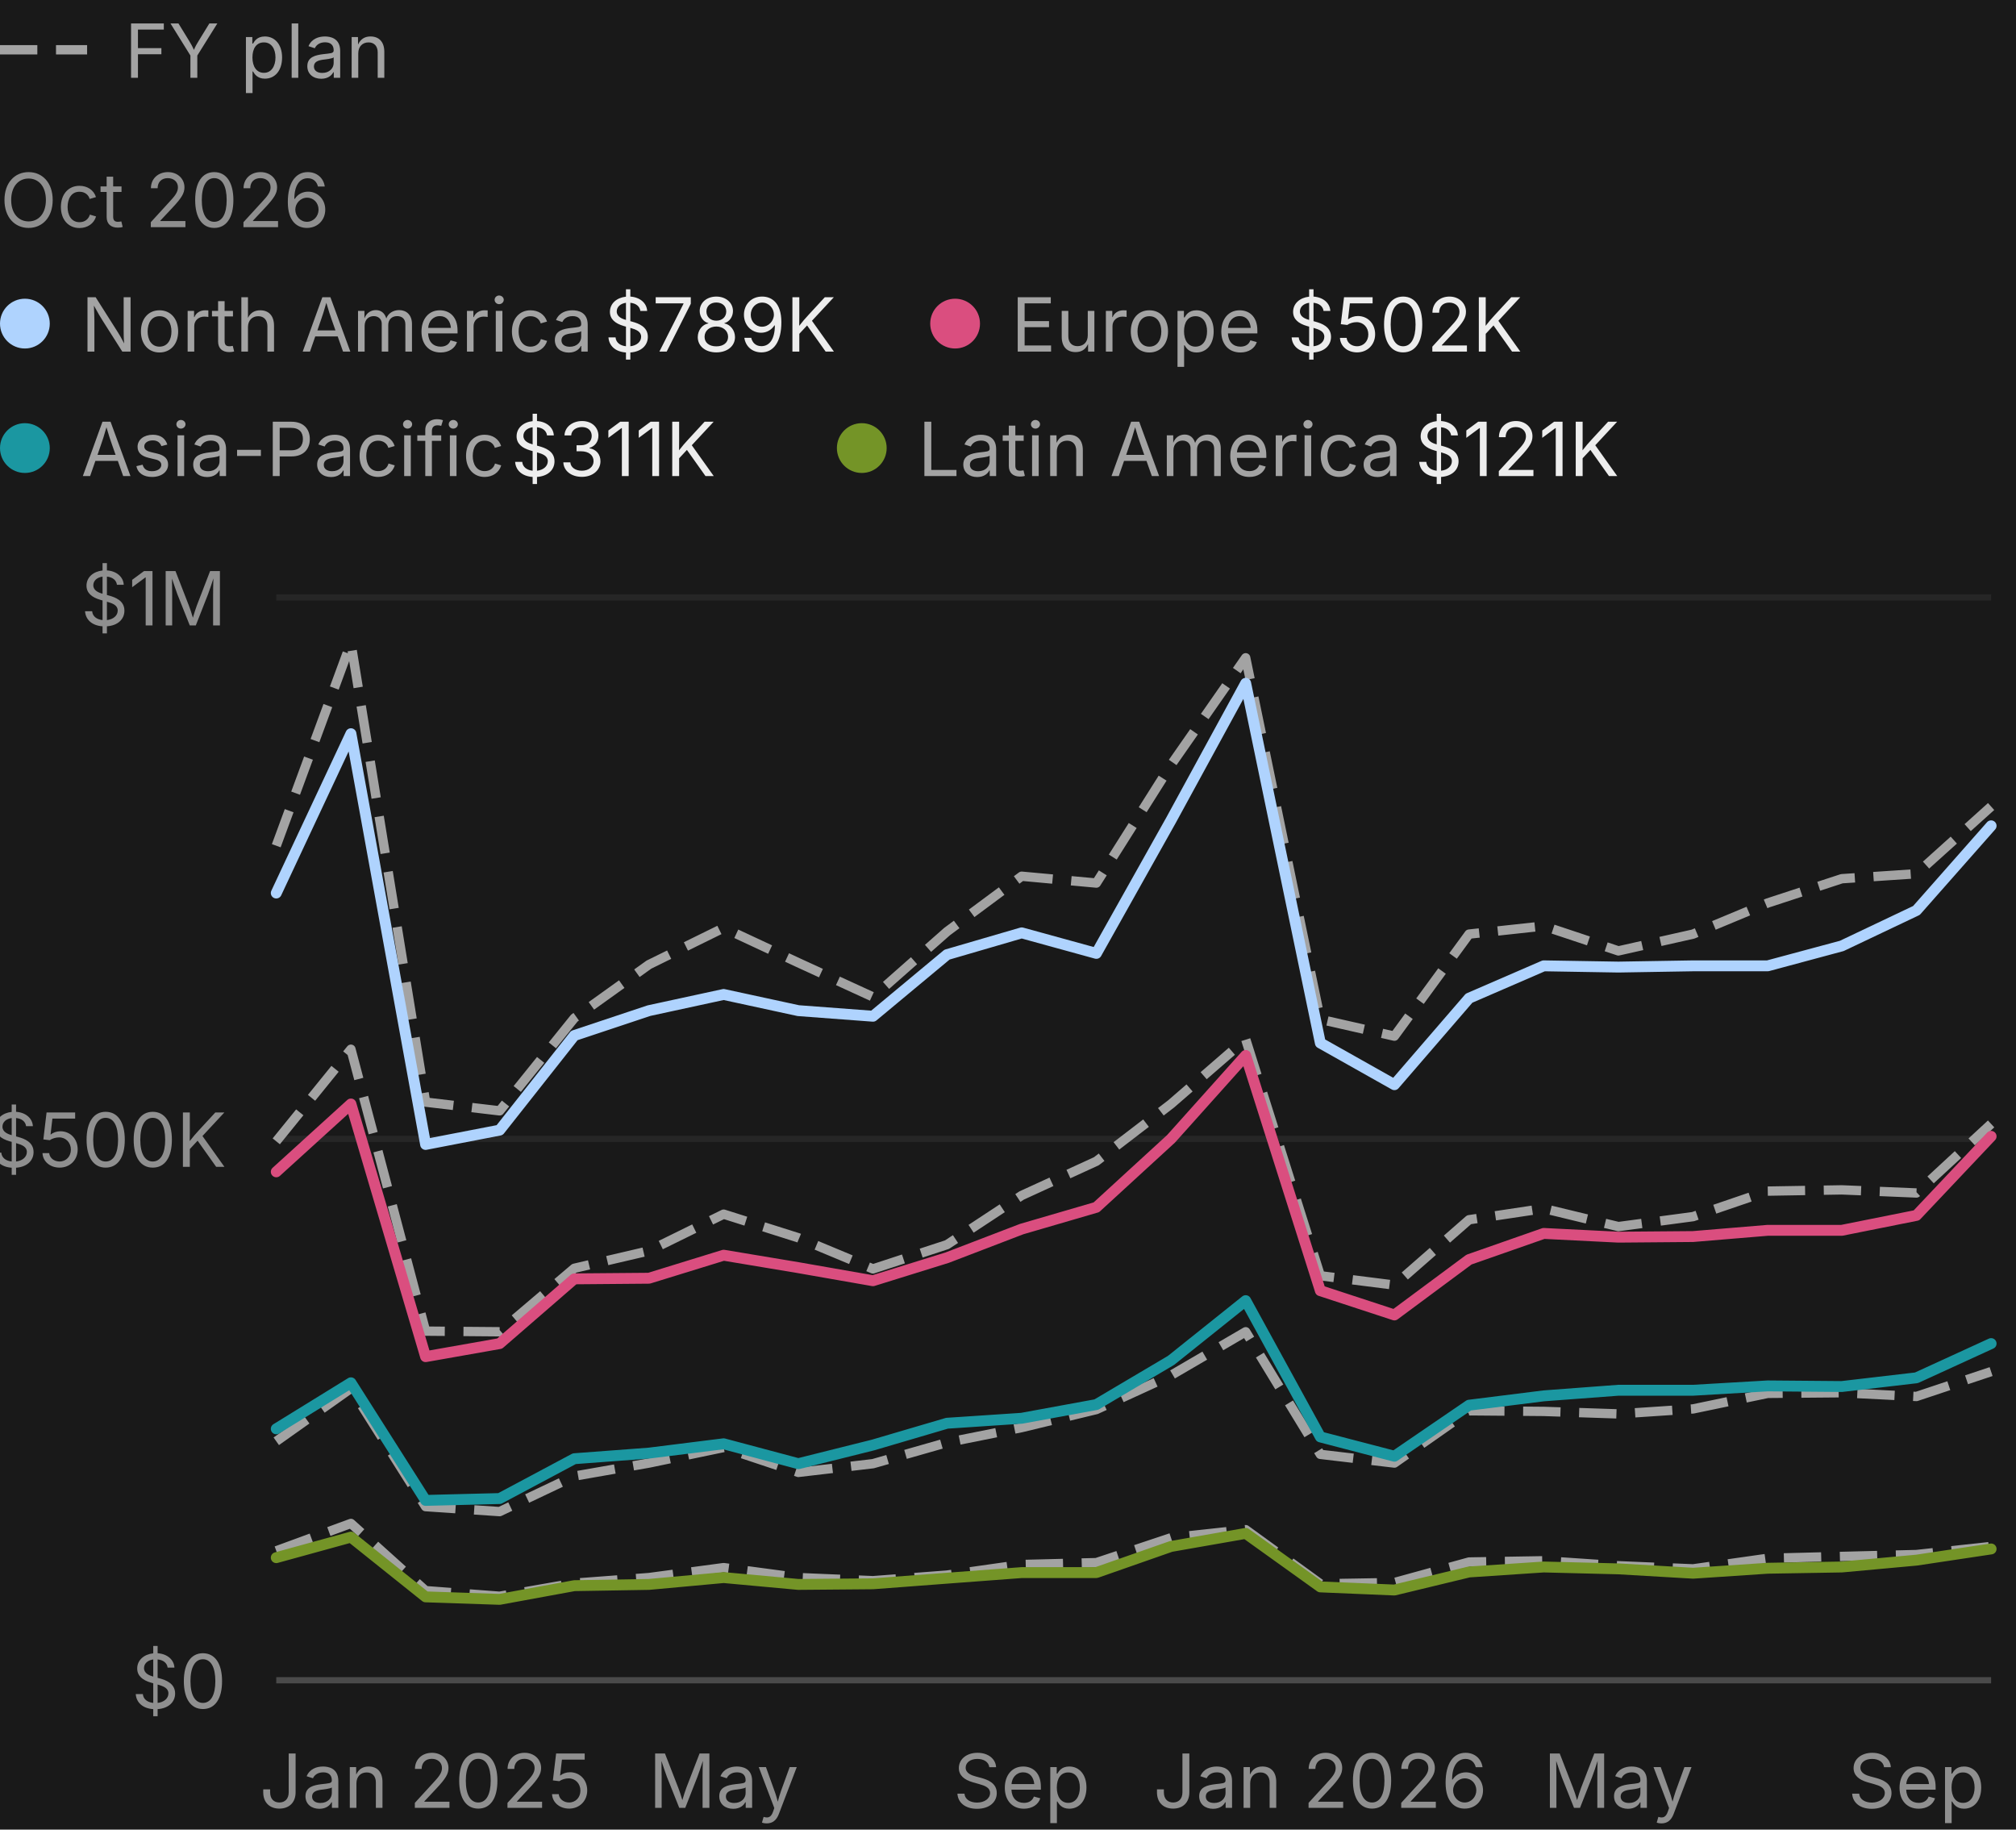
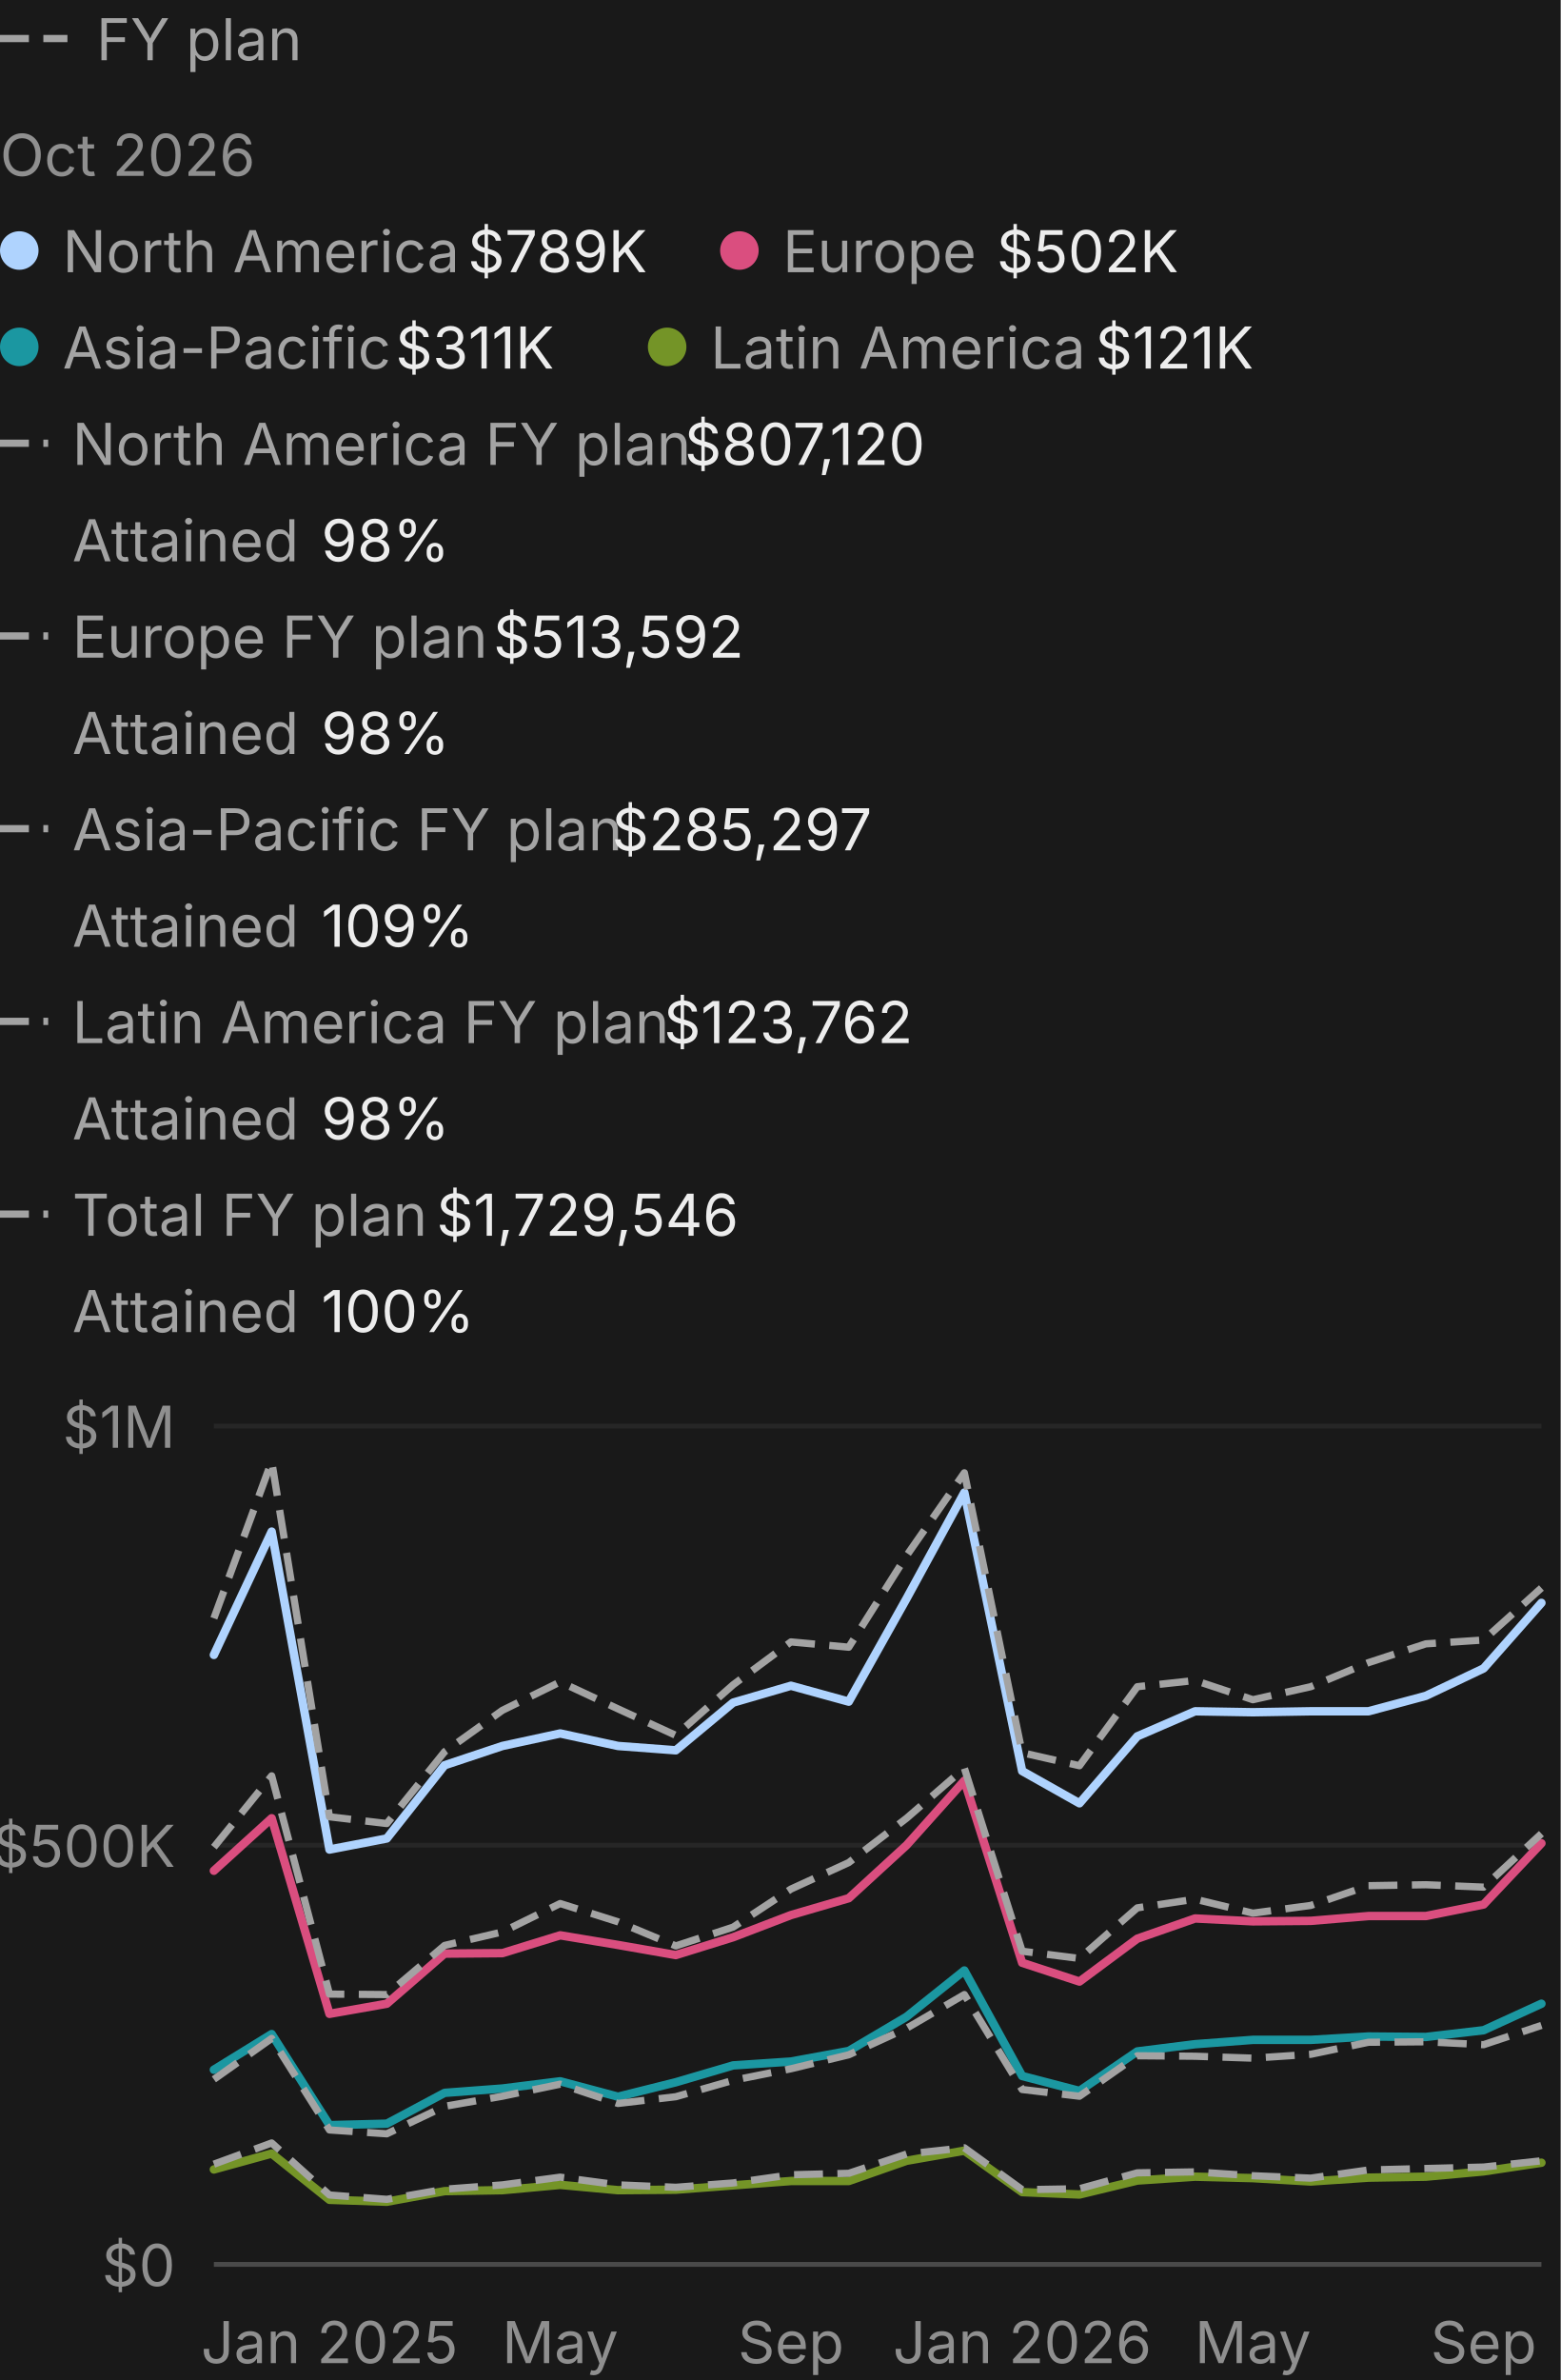
- <svg xmlns="http://www.w3.org/2000/svg" font-family="IBM Plex Sans, system-ui, -apple-system, &quot;Segoe UI&quot;, sans-serif" width="324" height="294" viewBox="0 0 324 294" role="img" aria-label="Each region against its own plan" data-hm-kind="line" data-hm-x="44.4,320,24" data-hm-y="0,1000000,270,96" data-hm-plot="44.4,96,320,270" data-hm-readout="1">
-   <rect width="324" height="294" fill="#191919" />
+ <svg xmlns="http://www.w3.org/2000/svg" font-family="IBM Plex Sans, system-ui, -apple-system, &quot;Segoe UI&quot;, sans-serif" width="324" height="494" viewBox="0 0 324 494" role="img" aria-label="Each region against its own plan" data-hm-kind="line" data-hm-x="44.4,320,24" data-hm-y="0,1000000,470,296" data-hm-plot="44.4,296,320,470" data-hm-readout="1">
+   <rect width="324" height="494" fill="#191919" />
  <g class="hm-tkey">
    <line x1="0" y1="8" x2="14" y2="8" stroke="#a3a3a3" stroke-width="1.5" stroke-dasharray="6 3" />
    <text x="20" y="12.5" font-size="12" fill="#a3a3a3">FY plan</text>
  </g>
  <g class="hm-readout" transform="translate(0,24)">
    <text x="0" y="12.5" font-size="12" class="hm-rh" fill="#8f8f8f">Oct 2026</text>
    <circle cx="4" cy="28" r="4" class="hm-rd-0" fill="#afd3fe" />
    <text x="13" y="32.5" font-size="12" fill="#a3a3a3">North America</text>
    <text x="97.1" y="32.5" font-size="12" class="hm-rv hm-rv-0" fill="#ededed">$789K</text>
    <circle cx="153.5" cy="28" r="4" class="hm-rd-1" fill="#da4e7f" />
    <text x="162.5" y="32.5" font-size="12" fill="#a3a3a3">Europe</text>
    <text x="206.9" y="32.5" font-size="12" class="hm-rv hm-rv-1" fill="#ededed">$502K</text>
    <circle cx="4" cy="48" r="4" class="hm-rd-2" fill="#1b97a1" />
    <text x="13" y="52.5" font-size="12" fill="#a3a3a3">Asia-Pacific</text>
    <text x="82.1" y="52.5" font-size="12" class="hm-rv hm-rv-2" fill="#ededed">$311K</text>
    <circle cx="138.5" cy="48" r="4" class="hm-rd-3" fill="#749427" />
    <text x="147.5" y="52.5" font-size="12" fill="#a3a3a3">Latin America</text>
    <text x="227.4" y="52.5" font-size="12" class="hm-rv hm-rv-3" fill="#ededed">$121K</text>
+     <line x1="0" y1="68" x2="10" y2="68" stroke="#a3a3a3" stroke-width="1.5" stroke-dasharray="6 3" />
+     <text x="15" y="72.5" font-size="12" fill="#a3a3a3">North America FY plan</text>
+     <text x="142.1" y="72.5" font-size="12" class="hm-rtv-0" fill="#ededed">$807,120</text>
+     <text x="15" y="92.5" font-size="12" fill="#a3a3a3">Attained</text>
+     <text x="66.7" y="92.5" font-size="12" class="hm-rta-0" fill="#ededed">98%</text>
+     <line x1="0" y1="108" x2="10" y2="108" stroke="#a3a3a3" stroke-width="1.5" stroke-dasharray="6 3" />
+     <text x="15" y="112.5" font-size="12" fill="#a3a3a3">Europe FY plan</text>
+     <text x="102.4" y="112.5" font-size="12" class="hm-rtv-1" fill="#ededed">$513,592</text>
+     <text x="15" y="132.5" font-size="12" fill="#a3a3a3">Attained</text>
+     <text x="66.7" y="132.5" font-size="12" class="hm-rta-1" fill="#ededed">98%</text>
+     <line x1="0" y1="148" x2="10" y2="148" stroke="#a3a3a3" stroke-width="1.5" stroke-dasharray="6 3" />
+     <text x="15" y="152.5" font-size="12" fill="#a3a3a3">Asia-Pacific FY plan</text>
+     <text x="127" y="152.5" font-size="12" class="hm-rtv-2" fill="#ededed">$285,297</text>
+     <text x="15" y="172.5" font-size="12" fill="#a3a3a3">Attained</text>
+     <text x="66.7" y="172.5" font-size="12" class="hm-rta-2" fill="#ededed">109%</text>
+     <line x1="0" y1="188" x2="10" y2="188" stroke="#a3a3a3" stroke-width="1.5" stroke-dasharray="6 3" />
+     <text x="15" y="192.5" font-size="12" fill="#a3a3a3">Latin America FY plan</text>
+     <text x="137.8" y="192.5" font-size="12" class="hm-rtv-3" fill="#ededed">$123,762</text>
+     <text x="15" y="212.5" font-size="12" fill="#a3a3a3">Attained</text>
+     <text x="66.7" y="212.5" font-size="12" class="hm-rta-3" fill="#ededed">98%</text>
+     <line x1="0" y1="228" x2="10" y2="228" stroke="#a3a3a3" stroke-width="1.5" stroke-dasharray="6 3" />
+     <text x="15" y="232.5" font-size="12" fill="#a3a3a3">Total FY plan</text>
+     <text x="90.6" y="232.5" font-size="12" class="hm-rtv-4" fill="#ededed">$1,729,546</text>
+     <text x="15" y="252.5" font-size="12" fill="#a3a3a3">Attained</text>
+     <text x="66.7" y="252.5" font-size="12" class="hm-rta-4" fill="#ededed">100%</text>
  </g>
-   <line x1="44.4" y1="270" x2="320" y2="270" stroke="#4a4a4a" />
-   <text x="36.4" y="274.5" font-size="12" text-anchor="end" fill="#8f8f8f">$0</text>
-   <line x1="44.4" y1="183" x2="320" y2="183" stroke="#262626" />
-   <text x="36.4" y="187.5" font-size="12" text-anchor="end" fill="#8f8f8f">$500K</text>
-   <line x1="44.4" y1="96" x2="320" y2="96" stroke="#262626" />
-   <text x="36.4" y="100.5" font-size="12" text-anchor="end" fill="#8f8f8f">$1M</text>
-   <path d="M44.4,135.9L56.4,103.3L68.4,177.1L80.3,178.5L92.3,163.6L104.3,155L116.3,149.1L128.3,154.7L140.3,160.2L152.2,149.7L164.2,140.8L176.2,141.9L188.2,122.9L200.2,105.7L212.2,163.8L224.1,166.5L236.1,150.1L248.1,148.8L260.1,152.8L272.1,150.1L284.1,145.1L296,141.2L308,140.4L320,129.6" class="hm-target" fill="none" stroke="#a3a3a3" stroke-width="1.5" stroke-dasharray="6 3" stroke-linejoin="round" />
-   <path d="M44.4,183.4L56.4,168.6L68.4,213.9L80.3,214L92.3,203.8L104.3,201L116.3,195.1L128.3,198.9L140.3,203.9L152.2,200L164.2,192.1L176.2,186.6L188.2,177.4L200.2,167L212.2,205L224.1,206.5L236.1,196L248.1,194.2L260.1,197.1L272.1,195.5L284.1,191.4L296,191.2L308,191.7L320,180.6" class="hm-target" fill="none" stroke="#a3a3a3" stroke-width="1.5" stroke-dasharray="6 3" stroke-linejoin="round" />
-   <path d="M44.4,231.6L56.4,223.1L68.4,242.1L80.3,242.9L92.3,237.2L104.3,235.1L116.3,232.6L128.3,236.6L140.3,235.2L152.2,231.8L164.2,229.4L176.2,226.5L188.2,221L200.2,214L212.2,233.7L224.1,235.1L236.1,226.7L248.1,226.8L260.1,227.2L272.1,226.4L284.1,223.9L296,223.8L308,224.4L320,220.4" class="hm-target" fill="none" stroke="#a3a3a3" stroke-width="1.5" stroke-dasharray="6 3" stroke-linejoin="round" />
-   <path d="M44.4,249.2L56.4,244.8L68.4,255.6L80.3,256.5L92.3,254.4L104.3,253.5L116.3,251.9L128.3,253.5L140.3,254L152.2,253.1L164.2,251.4L176.2,251.1L188.2,247.1L200.2,245.8L212.2,254.5L224.1,254.3L236.1,251L248.1,250.8L260.1,251.6L272.1,252.1L284.1,250.4L296,250.1L308,249.8L320,248.5" class="hm-target" fill="none" stroke="#a3a3a3" stroke-width="1.5" stroke-dasharray="6 3" stroke-linejoin="round" />
-   <path d="M44.4,250.3L56.4,247L68.4,256.6L80.3,257L92.3,254.8L104.3,254.6L116.3,253.5L128.3,254.6L140.3,254.5L152.2,253.6L164.2,252.7L176.2,252.7L188.2,248.5L200.2,246.4L212.2,255L224.1,255.5L236.1,252.6L248.1,251.8L260.1,252.1L272.1,252.8L284.1,252L296,251.8L308,250.7L320,248.9" fill="none" stroke="#749427" stroke-width="1.75" stroke-linejoin="round" stroke-linecap="round" />
-   <path d="M44.4,229.6L56.4,222.2L68.4,241.1L80.3,240.8L92.3,234.4L104.3,233.5L116.3,232L128.3,235.2L140.3,232.2L152.2,228.7L164.2,227.9L176.2,225.7L188.2,218.6L200.2,209L212.2,230.9L224.1,234L236.1,225.8L248.1,224.3L260.1,223.4L272.1,223.4L284.1,222.7L296,222.8L308,221.4L320,215.9" fill="none" stroke="#1b97a1" stroke-width="1.75" stroke-linejoin="round" stroke-linecap="round" />
-   <path d="M44.4,188.3L56.4,177.4L68.4,218L80.3,215.9L92.3,205.5L104.3,205.4L116.3,201.7L128.3,203.7L140.3,205.8L152.2,202.1L164.2,197.5L176.2,194L188.2,183L200.2,169.6L212.2,207.4L224.1,211.3L236.1,202.4L248.1,198.2L260.1,198.8L272.1,198.7L284.1,197.7L296,197.7L308,195.3L320,182.6" fill="none" stroke="#da4e7f" stroke-width="1.75" stroke-linejoin="round" stroke-linecap="round" />
-   <path d="M44.4,143.5L56.4,117.9L68.4,183.9L80.3,181.6L92.3,166.4L104.3,162.4L116.3,159.8L128.3,162.4L140.3,163.3L152.2,153.4L164.2,149.9L176.2,153.2L188.2,131.8L200.2,109.8L212.2,167.6L224.1,174.3L236.1,160.4L248.1,155.2L260.1,155.4L272.1,155.2L284.1,155.2L296,152L308,146.3L320,132.7" fill="none" stroke="#afd3fe" stroke-width="1.75" stroke-linejoin="round" stroke-linecap="round" />
-   <text x="68.4" y="290.5" font-size="12" text-anchor="middle" fill="#8f8f8f">Jan 2025</text>
-   <text x="116.3" y="290.5" font-size="12" text-anchor="middle" fill="#8f8f8f">May</text>
-   <text x="164.2" y="290.5" font-size="12" text-anchor="middle" fill="#8f8f8f">Sep</text>
-   <text x="212.2" y="290.5" font-size="12" text-anchor="middle" fill="#8f8f8f">Jan 2026</text>
-   <text x="260.1" y="290.5" font-size="12" text-anchor="middle" fill="#8f8f8f">May</text>
-   <text x="308" y="290.5" font-size="12" text-anchor="middle" fill="#8f8f8f">Sep</text>
+   <line x1="44.4" y1="470" x2="320" y2="470" stroke="#4a4a4a" />
+   <text x="36.4" y="474.5" font-size="12" text-anchor="end" fill="#8f8f8f">$0</text>
+   <line x1="44.4" y1="383" x2="320" y2="383" stroke="#262626" />
+   <text x="36.4" y="387.5" font-size="12" text-anchor="end" fill="#8f8f8f">$500K</text>
+   <line x1="44.4" y1="296" x2="320" y2="296" stroke="#262626" />
+   <text x="36.4" y="300.5" font-size="12" text-anchor="end" fill="#8f8f8f">$1M</text>
+   <path d="M44.4,450.3L56.4,447L68.4,456.6L80.3,457L92.3,454.8L104.3,454.6L116.3,453.5L128.3,454.6L140.3,454.5L152.2,453.6L164.2,452.7L176.2,452.7L188.2,448.5L200.2,446.4L212.2,455L224.1,455.5L236.1,452.6L248.1,451.8L260.1,452.1L272.1,452.8L284.1,452L296,451.8L308,450.7L320,448.9" fill="none" stroke="#749427" stroke-width="1.75" stroke-linejoin="round" stroke-linecap="round" />
+   <path d="M44.4,429.6L56.4,422.2L68.4,441.1L80.3,440.8L92.3,434.4L104.3,433.5L116.3,432L128.3,435.2L140.3,432.2L152.2,428.7L164.2,427.9L176.2,425.7L188.2,418.6L200.2,409L212.2,430.9L224.1,434L236.1,425.8L248.1,424.3L260.1,423.4L272.1,423.4L284.1,422.7L296,422.8L308,421.4L320,415.9" fill="none" stroke="#1b97a1" stroke-width="1.75" stroke-linejoin="round" stroke-linecap="round" />
+   <path d="M44.4,388.3L56.4,377.4L68.4,418L80.3,415.9L92.3,405.5L104.3,405.4L116.3,401.7L128.3,403.7L140.3,405.8L152.2,402.1L164.2,397.5L176.2,394L188.2,383L200.2,369.6L212.2,407.4L224.1,411.3L236.1,402.4L248.1,398.2L260.1,398.8L272.1,398.7L284.1,397.7L296,397.7L308,395.3L320,382.6" fill="none" stroke="#da4e7f" stroke-width="1.75" stroke-linejoin="round" stroke-linecap="round" />
+   <path d="M44.4,343.5L56.4,317.9L68.4,383.9L80.3,381.6L92.3,366.4L104.3,362.4L116.3,359.8L128.3,362.4L140.3,363.3L152.2,353.4L164.2,349.9L176.2,353.2L188.2,331.8L200.2,309.8L212.2,367.6L224.1,374.3L236.1,360.4L248.1,355.2L260.1,355.4L272.1,355.2L284.1,355.2L296,352L308,346.3L320,332.7" fill="none" stroke="#afd3fe" stroke-width="1.75" stroke-linejoin="round" stroke-linecap="round" />
+   <path d="M44.4,335.9L56.4,303.3L68.4,377.1L80.3,378.5L92.3,363.6L104.3,355L116.3,349.1L128.3,354.7L140.3,360.2L152.2,349.7L164.2,340.8L176.2,341.9L188.2,322.9L200.2,305.7L212.2,363.8L224.1,366.5L236.1,350.1L248.1,348.8L260.1,352.8L272.1,350.1L284.1,345.1L296,341.2L308,340.4L320,329.6" class="hm-target" fill="none" stroke="#a3a3a3" stroke-width="1.5" stroke-dasharray="6 3" stroke-linejoin="round" />
+   <path d="M44.4,383.4L56.4,368.6L68.4,413.9L80.3,414L92.3,403.8L104.3,401L116.3,395.1L128.3,398.9L140.3,403.9L152.2,400L164.2,392.1L176.2,386.6L188.2,377.4L200.2,367L212.2,405L224.1,406.5L236.1,396L248.1,394.2L260.1,397.1L272.1,395.5L284.1,391.4L296,391.2L308,391.7L320,380.6" class="hm-target" fill="none" stroke="#a3a3a3" stroke-width="1.5" stroke-dasharray="6 3" stroke-linejoin="round" />
+   <path d="M44.4,431.6L56.4,423.1L68.4,442.1L80.3,442.9L92.3,437.2L104.3,435.1L116.3,432.6L128.3,436.6L140.3,435.2L152.2,431.8L164.2,429.4L176.2,426.5L188.2,421L200.2,414L212.2,433.7L224.1,435.1L236.1,426.7L248.1,426.8L260.1,427.2L272.1,426.4L284.1,423.9L296,423.8L308,424.4L320,420.4" class="hm-target" fill="none" stroke="#a3a3a3" stroke-width="1.5" stroke-dasharray="6 3" stroke-linejoin="round" />
+   <path d="M44.4,449.2L56.4,444.8L68.4,455.6L80.3,456.5L92.3,454.4L104.3,453.5L116.3,451.9L128.3,453.5L140.3,454L152.2,453.1L164.2,451.4L176.2,451.1L188.2,447.1L200.2,445.8L212.2,454.5L224.1,454.3L236.1,451L248.1,450.8L260.1,451.6L272.1,452.1L284.1,450.4L296,450.1L308,449.8L320,448.5" class="hm-target" fill="none" stroke="#a3a3a3" stroke-width="1.5" stroke-dasharray="6 3" stroke-linejoin="round" />
+   <text x="68.4" y="490.5" font-size="12" text-anchor="middle" fill="#8f8f8f">Jan 2025</text>
+   <text x="116.3" y="490.5" font-size="12" text-anchor="middle" fill="#8f8f8f">May</text>
+   <text x="164.2" y="490.5" font-size="12" text-anchor="middle" fill="#8f8f8f">Sep</text>
+   <text x="212.2" y="490.5" font-size="12" text-anchor="middle" fill="#8f8f8f">Jan 2026</text>
+   <text x="260.1" y="490.5" font-size="12" text-anchor="middle" fill="#8f8f8f">May</text>
+   <text x="308" y="490.5" font-size="12" text-anchor="middle" fill="#8f8f8f">Sep</text>
</svg>
